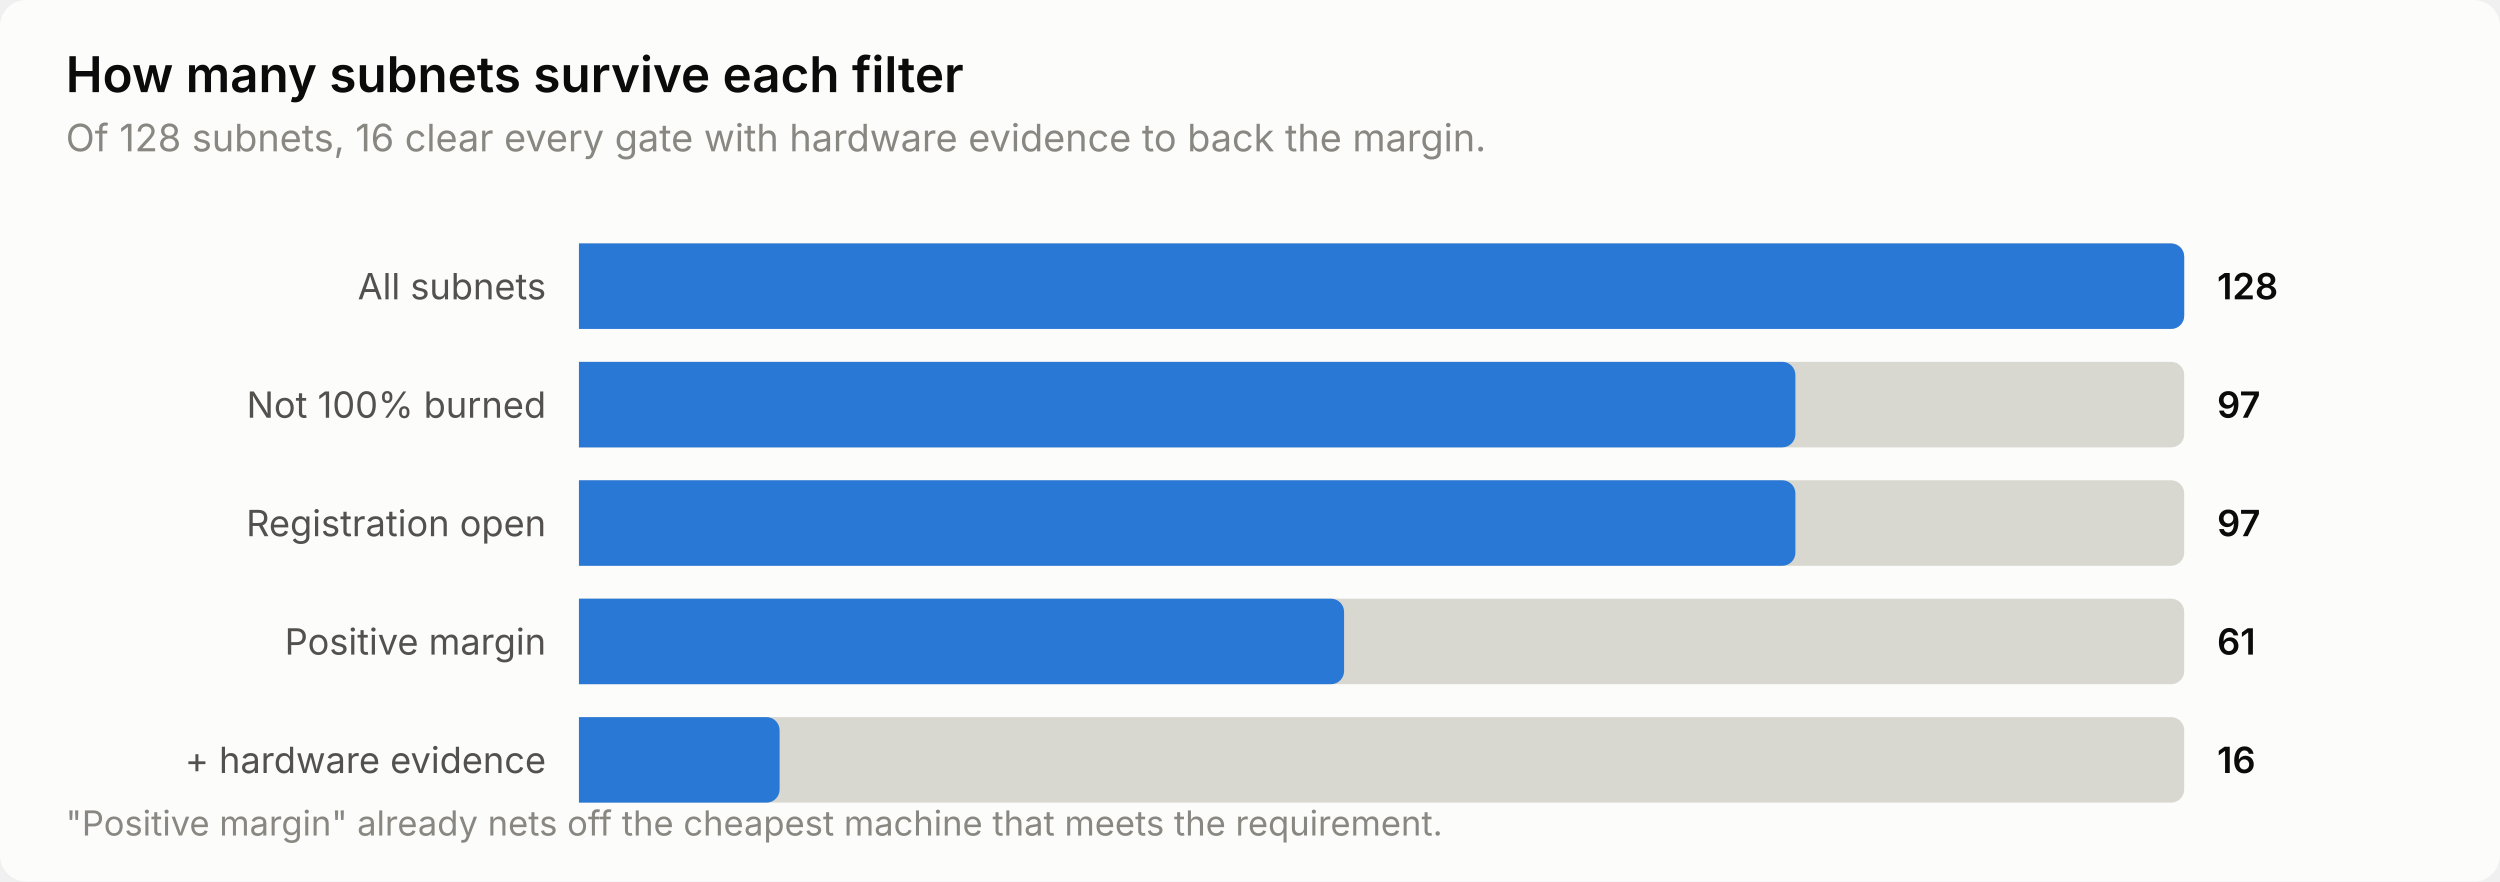
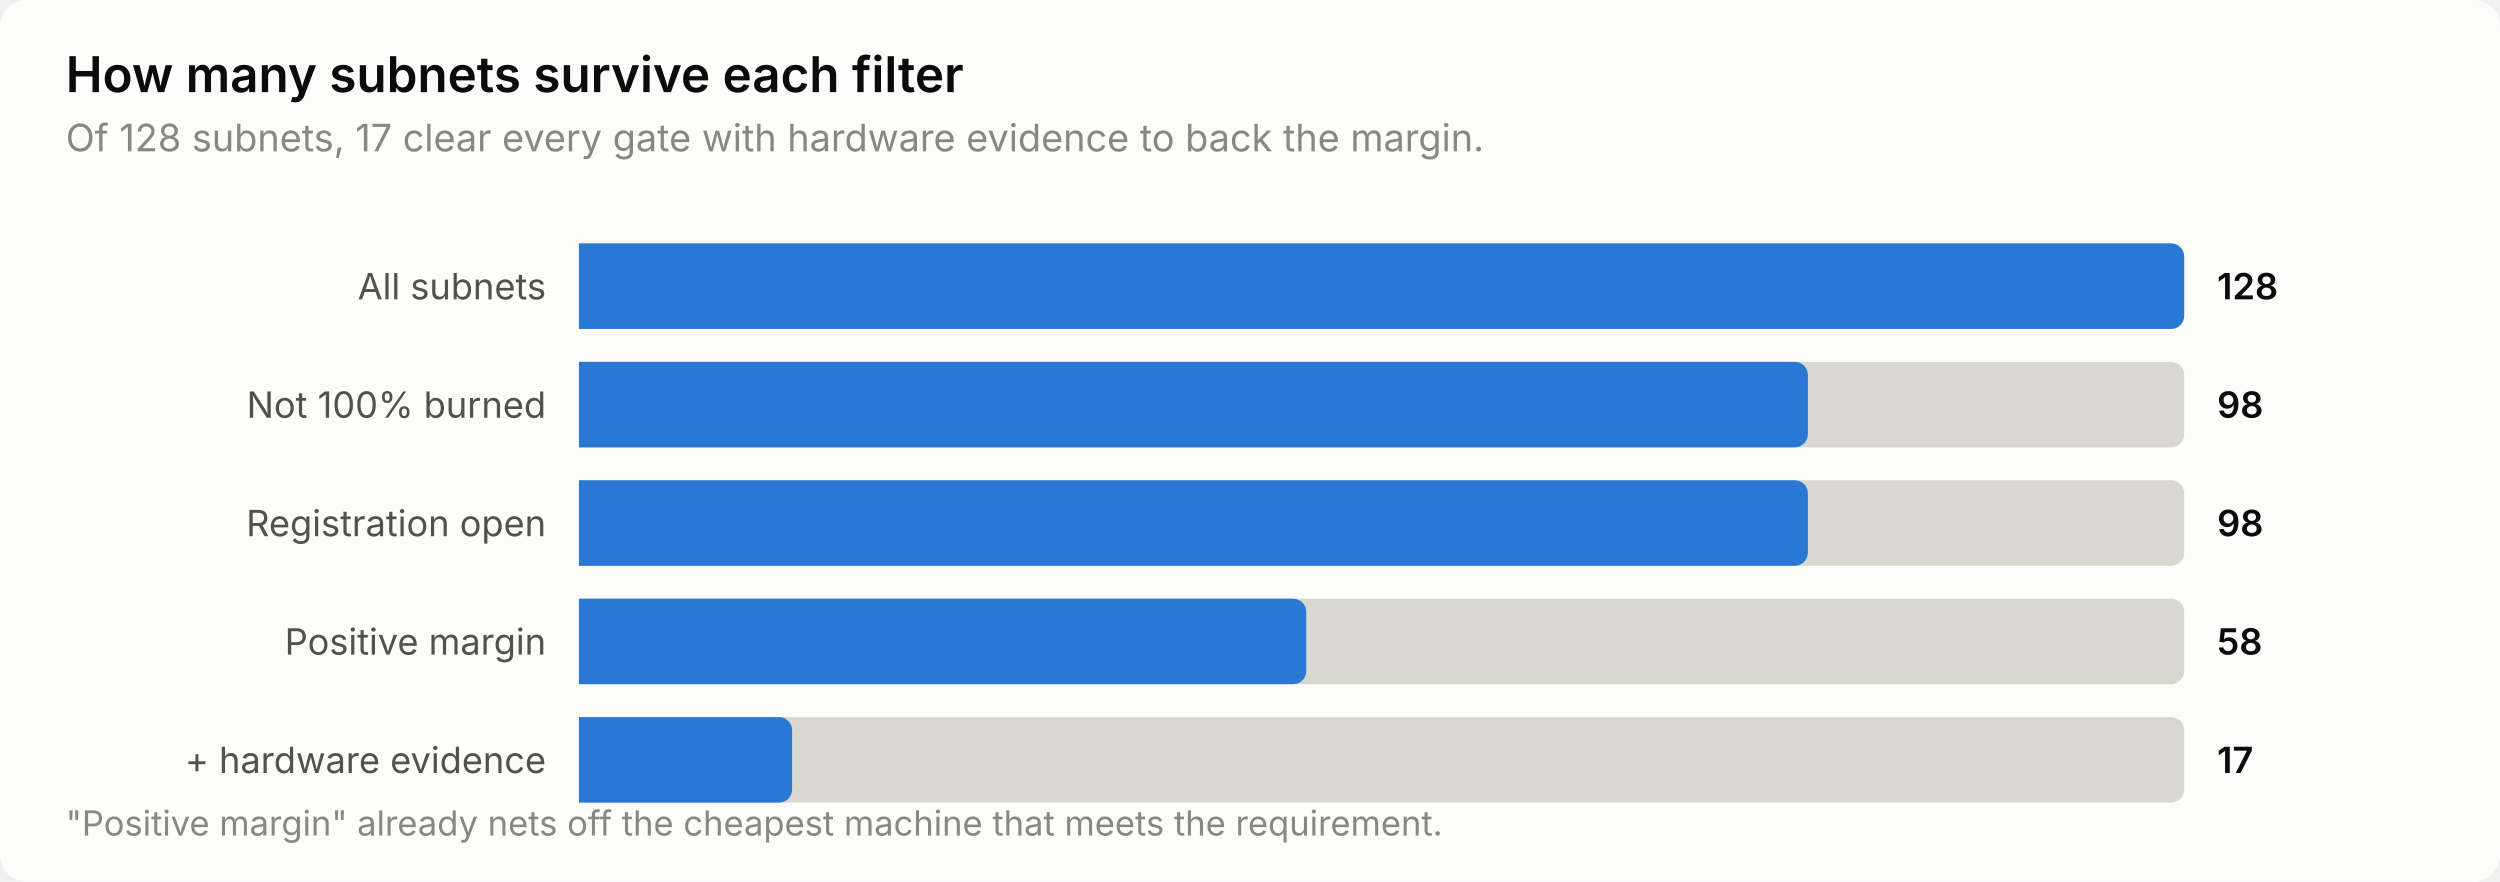
<svg xmlns="http://www.w3.org/2000/svg" width="760" height="268" viewBox="0 0 760 268" role="img" aria-label="How many subnets survive each filter">
  <style>
    text { font-family: system-ui, -apple-system, 'Segoe UI', sans-serif; }
    .t-title { font-size: 15px; font-weight: 600; }
    .t-sub { font-size: 11.5px; }
    .t-lab { font-size: 11px; }
    .t-val { font-size: 11px; font-weight: 600; font-variant-numeric: tabular-nums; }
    .t-tick { font-size: 10.5px; font-variant-numeric: tabular-nums; }

    .surface { fill: #fcfcfb; }
    .ink { fill: #0b0b0b; }
    .ink2 { fill: #52514e; }
    .muted { fill: #898781; }
    .grid { stroke: #e1e0d9; }
    .axis { stroke: #c3c2b7; }
    .accent { fill: #2a78d6; }
    .critical { fill: #d03b3b; }
    .deemph { fill: #d8d7d0; }

    @media (prefers-color-scheme: dark) {
      .surface { fill: #1a1a19; }
      .ink { fill: #ffffff; }
      .ink2 { fill: #c3c2b7; }
      .muted { fill: #898781; }
      .grid { stroke: #2c2c2a; }
      .axis { stroke: #383835; }
      .accent { fill: #3987e5; }
      .deemph { fill: #3a3a37; }
    }
</style>
  <rect class="surface" width="760" height="268" rx="8" />
  <text class="ink t-title" x="20" y="28">How many subnets survive each filter</text>
-   <text class="muted t-sub" x="20" y="46">Of 128 subnets, 16 clear every gate with hardware evidence to back the margin.</text>
+   <text class="muted t-sub" x="20" y="46">Of 128 subnets, 17 clear every gate with hardware evidence to back the margin.</text>
  <text class="ink2 t-lab" x="166" y="91" text-anchor="end">All subnets</text>
  <path class="deemph" d="M176.0,74.0 H660.0 a4.0,4.0 0 0 1 4.0,4.0 V96.0 a4.0,4.0 0 0 1 -4.0,4.0 H176.0 Z" />
  <path class="accent" d="M176.0,74.0 H660.0 a4.0,4.0 0 0 1 4.0,4.0 V96.0 a4.0,4.0 0 0 1 -4.0,4.0 H176.0 Z" />
  <text class="ink t-val" x="674" y="91">128</text>
  <text class="ink2 t-lab" x="166" y="127" text-anchor="end">Not 100% burned</text>
  <path class="deemph" d="M176.0,110.0 H660.0 a4.0,4.0 0 0 1 4.0,4.0 V132.0 a4.0,4.0 0 0 1 -4.0,4.0 H176.0 Z" />
-   <path class="accent" d="M176.0,110.0 H541.8 a4.0,4.0 0 0 1 4.0,4.0 V132.0 a4.0,4.0 0 0 1 -4.0,4.0 H176.0 Z" />
-   <text class="ink t-val" x="674" y="127">97</text>
+   <path class="accent" d="M176.0,110.0 H545.6 a4.0,4.0 0 0 1 4.0,4.0 V132.0 a4.0,4.0 0 0 1 -4.0,4.0 H176.0 Z" />
+   <text class="ink t-val" x="674" y="127">98</text>
  <text class="ink2 t-lab" x="166" y="163" text-anchor="end">Registration open</text>
  <path class="deemph" d="M176.0,146.0 H660.0 a4.0,4.0 0 0 1 4.0,4.0 V168.0 a4.0,4.0 0 0 1 -4.0,4.0 H176.0 Z" />
-   <path class="accent" d="M176.0,146.0 H541.8 a4.0,4.0 0 0 1 4.0,4.0 V168.0 a4.0,4.0 0 0 1 -4.0,4.0 H176.0 Z" />
-   <text class="ink t-val" x="674" y="163">97</text>
+   <path class="accent" d="M176.0,146.0 H545.6 a4.0,4.0 0 0 1 4.0,4.0 V168.0 a4.0,4.0 0 0 1 -4.0,4.0 H176.0 Z" />
+   <text class="ink t-val" x="674" y="163">98</text>
  <text class="ink2 t-lab" x="166" y="199" text-anchor="end">Positive margin</text>
  <path class="deemph" d="M176.0,182.0 H660.0 a4.0,4.0 0 0 1 4.0,4.0 V204.0 a4.0,4.0 0 0 1 -4.0,4.0 H176.0 Z" />
-   <path class="accent" d="M176.0,182.0 H404.6 a4.0,4.0 0 0 1 4.0,4.0 V204.0 a4.0,4.0 0 0 1 -4.0,4.0 H176.0 Z" />
-   <text class="ink t-val" x="674" y="199">61</text>
+   <path class="accent" d="M176.0,182.0 H393.1 a4.0,4.0 0 0 1 4.0,4.0 V204.0 a4.0,4.0 0 0 1 -4.0,4.0 H176.0 Z" />
+   <text class="ink t-val" x="674" y="199">58</text>
  <text class="ink2 t-lab" x="166" y="235" text-anchor="end">+ hardware evidence</text>
  <path class="deemph" d="M176.0,218.0 H660.0 a4.0,4.0 0 0 1 4.0,4.0 V240.0 a4.0,4.0 0 0 1 -4.0,4.0 H176.0 Z" />
-   <path class="accent" d="M176.0,218.0 H233.0 a4.0,4.0 0 0 1 4.0,4.0 V240.0 a4.0,4.0 0 0 1 -4.0,4.0 H176.0 Z" />
-   <text class="ink t-val" x="674" y="235">16</text>
+   <path class="accent" d="M176.0,218.0 H236.8 a4.0,4.0 0 0 1 4.0,4.0 V240.0 a4.0,4.0 0 0 1 -4.0,4.0 H176.0 Z" />
+   <text class="ink t-val" x="674" y="235">17</text>
  <text class="muted t-tick" x="20" y="254">"Positive margin" already nets off the cheapest machine that meets the requirement.</text>
</svg>
